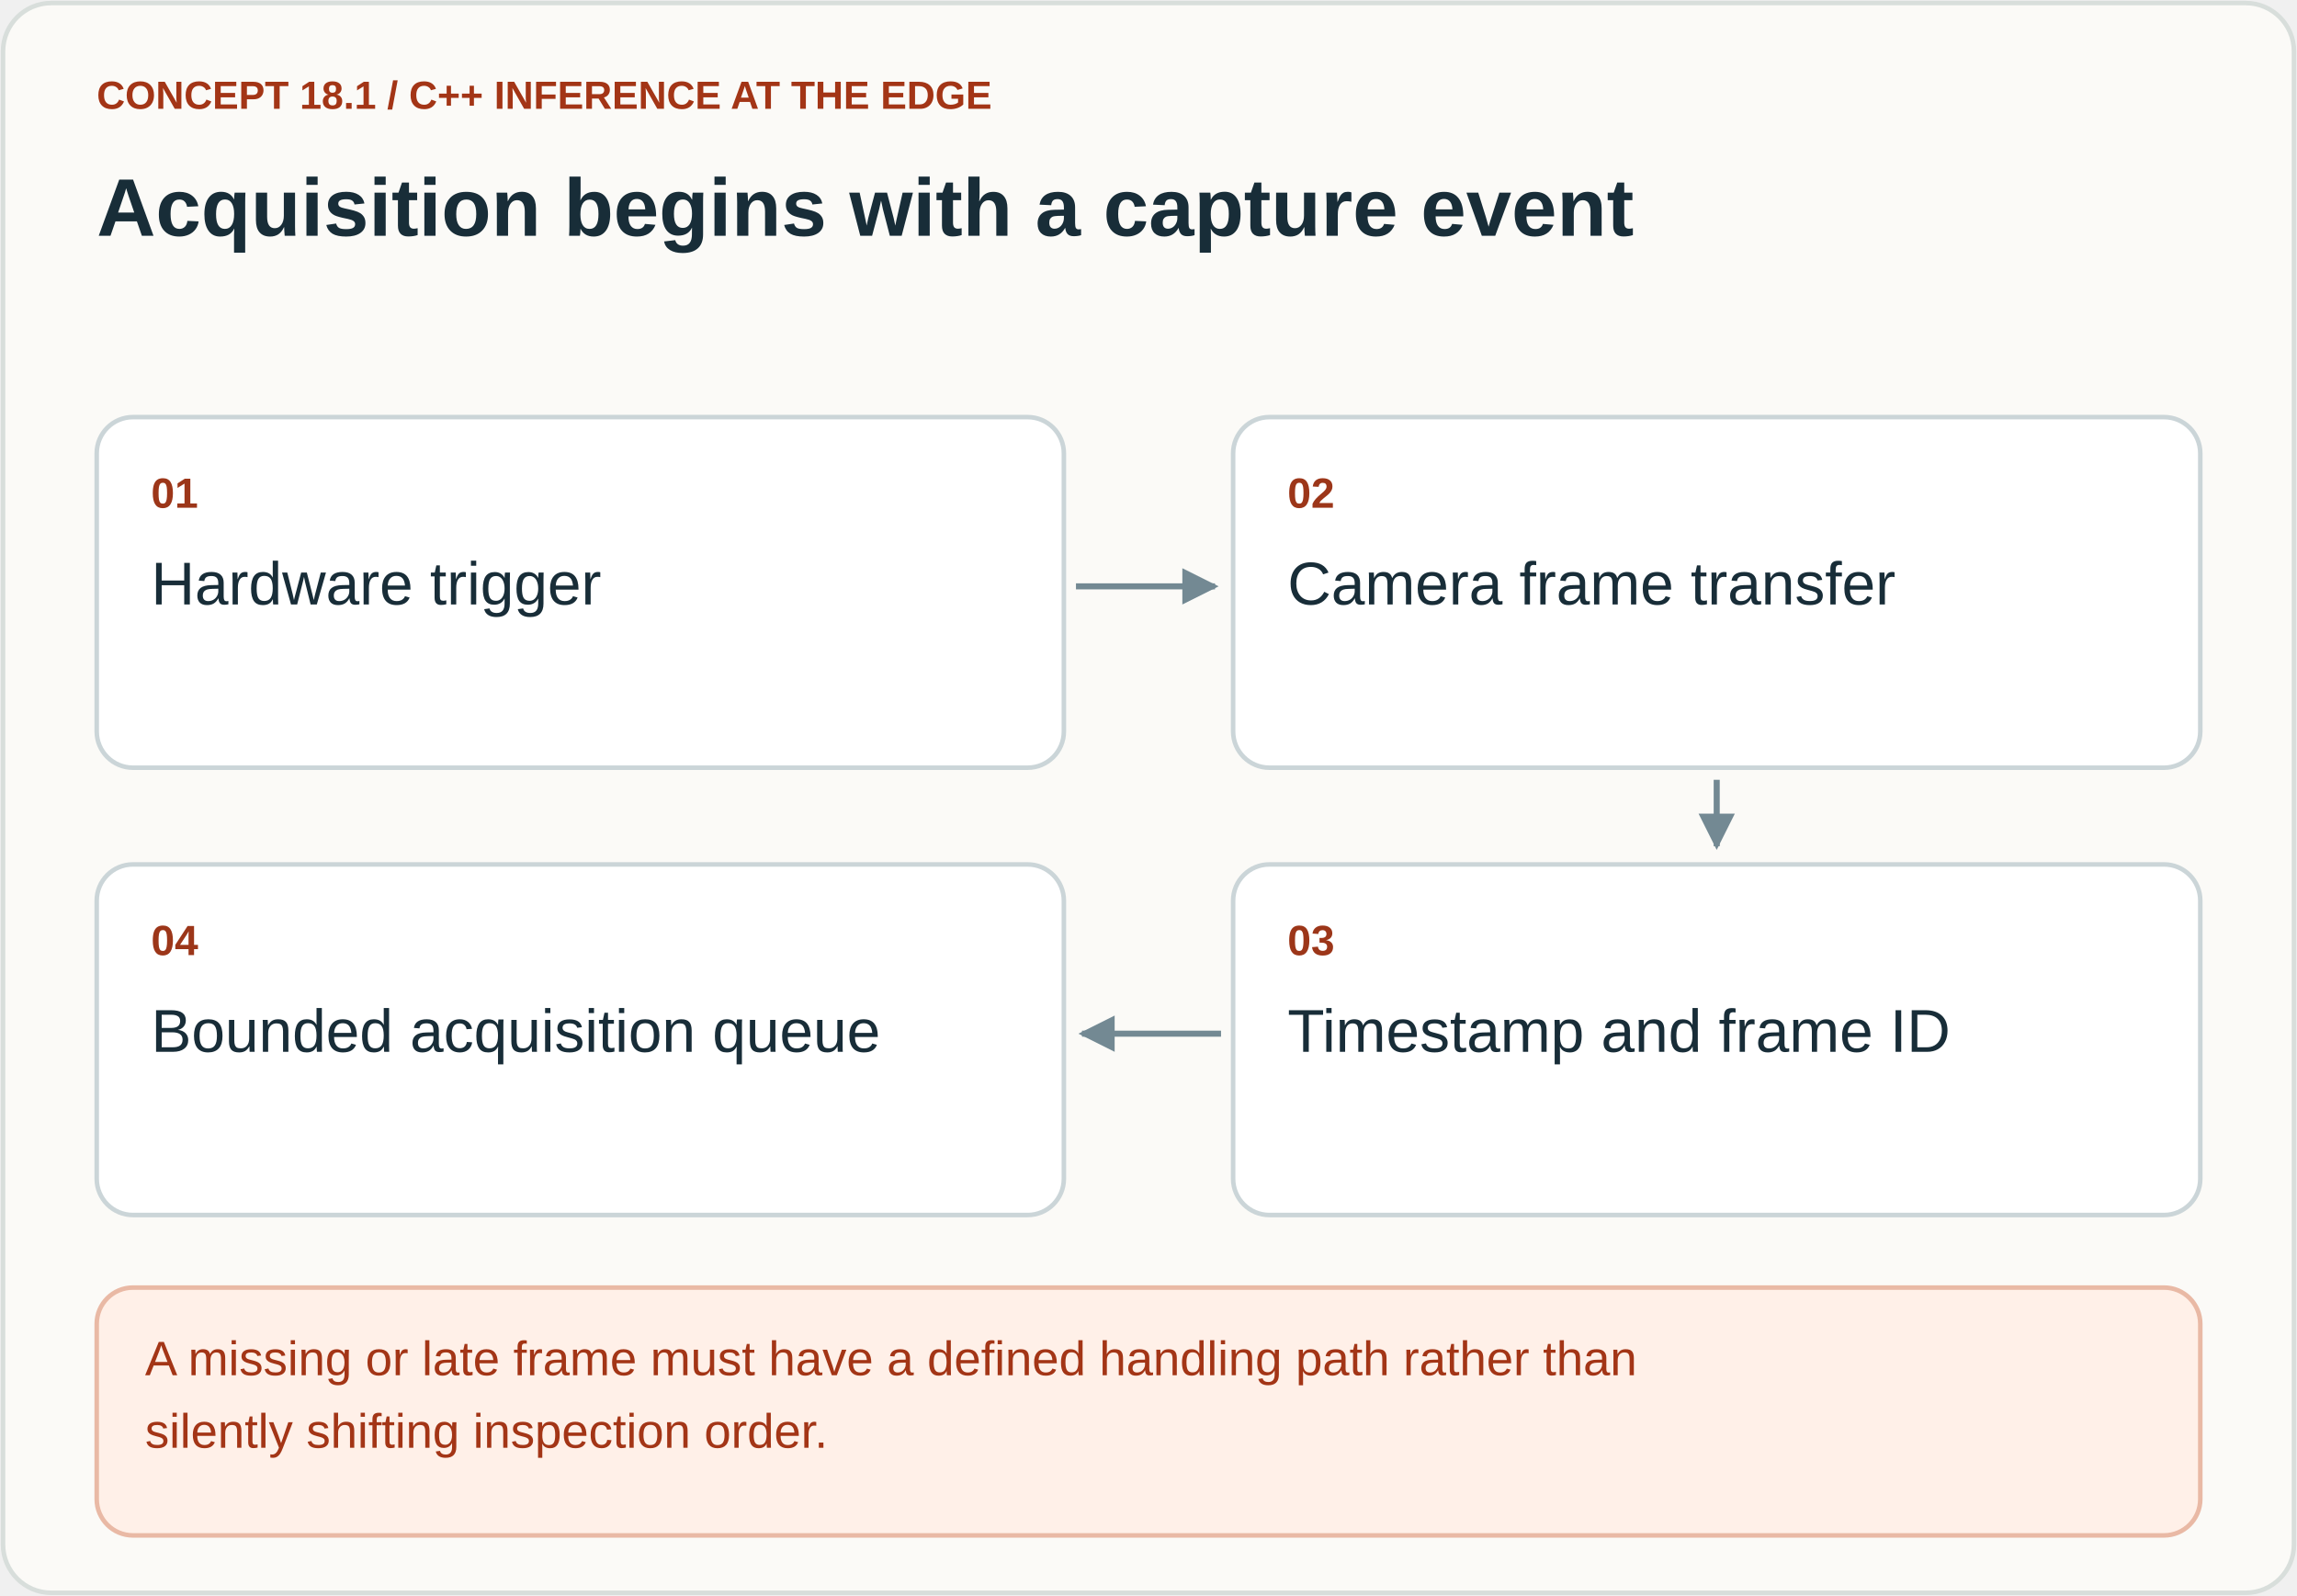
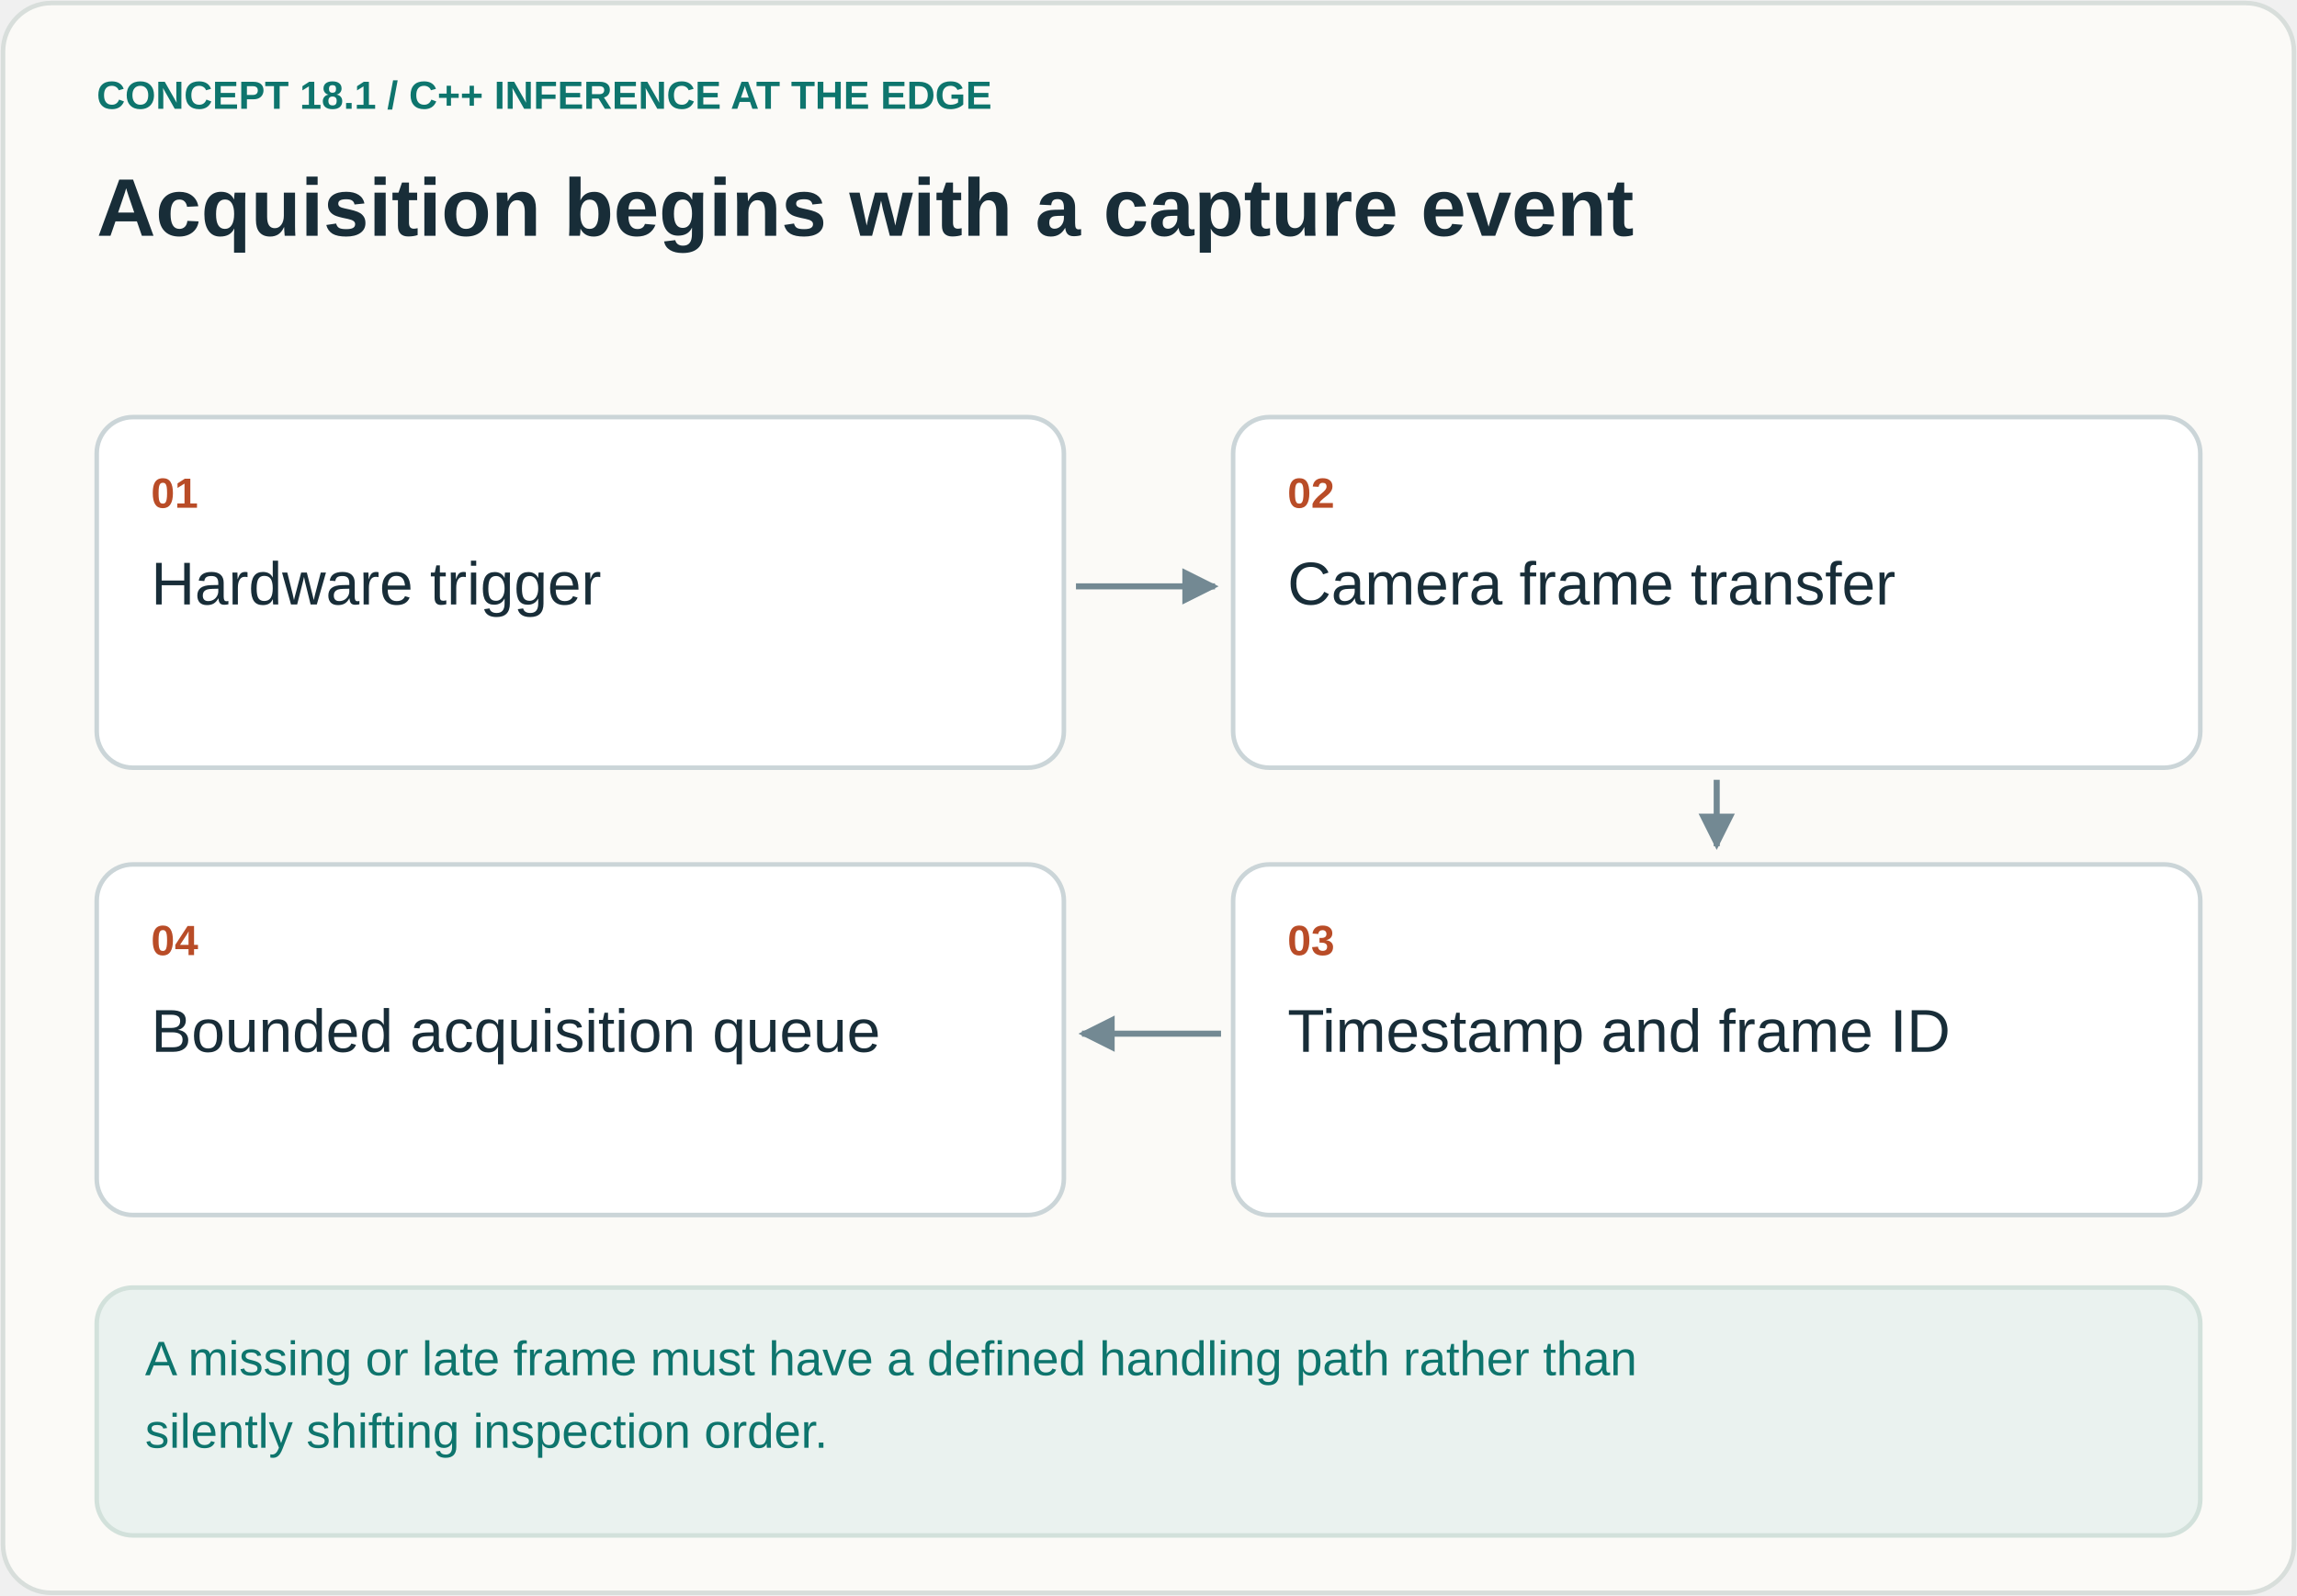
<svg xmlns="http://www.w3.org/2000/svg" width="760" height="528" viewBox="0 0 760 528" role="img" aria-labelledby="title desc">
  <defs>
    <marker id="arrow" viewBox="0 0 10 10" refX="9" refY="5" markerWidth="6" markerHeight="6" orient="auto-start-reverse">
      <path d="M0 0 L10 5 L0 10 Z" fill="#738993" />
    </marker>
  </defs>
  <g font-family="Arial, Helvetica, sans-serif">
    <rect x="1" y="1" width="758" height="526" rx="16" fill="#fbfaf7" stroke="#d8dedb" stroke-width="1.5" />
-     <text x="32" y="36" font-size="13" fill="#a33516" font-weight="700" text-anchor="start">CONCEPT 18.1  /  C++ INFERENCE AT THE EDGE</text>
+     <text x="32" y="36" font-size="13" fill="#0e756d" font-weight="700" text-anchor="start">CONCEPT 18.1  /  C++ INFERENCE AT THE EDGE</text>
    <text x="32" y="78" font-size="27" fill="#182d38" font-weight="600" text-anchor="start">Acquisition begins with a capture event</text>
    <rect x="32" y="138" width="320" height="116" rx="12" fill="#fff" stroke="#cbd5d8" stroke-width="1.5" />
-     <text x="50" y="168" font-size="14" fill="#9c3619" font-weight="700" text-anchor="start">01</text>
+     <text x="50" y="168" font-size="14" fill="#b94c27" font-weight="700" text-anchor="start">01</text>
    <text x="50" y="200" font-size="20" fill="#182d38" font-weight="500" text-anchor="start">Hardware trigger</text>
    <rect x="408" y="138" width="320" height="116" rx="12" fill="#fff" stroke="#cbd5d8" stroke-width="1.5" />
-     <text x="426" y="168" font-size="14" fill="#9c3619" font-weight="700" text-anchor="start">02</text>
+     <text x="426" y="168" font-size="14" fill="#b94c27" font-weight="700" text-anchor="start">02</text>
    <text x="426" y="200" font-size="20" fill="#182d38" font-weight="500" text-anchor="start">Camera frame transfer</text>
    <rect x="408" y="286" width="320" height="116" rx="12" fill="#fff" stroke="#cbd5d8" stroke-width="1.5" />
-     <text x="426" y="316" font-size="14" fill="#9c3619" font-weight="700" text-anchor="start">03</text>
+     <text x="426" y="316" font-size="14" fill="#b94c27" font-weight="700" text-anchor="start">03</text>
    <text x="426" y="348" font-size="20" fill="#182d38" font-weight="500" text-anchor="start">Timestamp and frame ID</text>
    <rect x="32" y="286" width="320" height="116" rx="12" fill="#fff" stroke="#cbd5d8" stroke-width="1.5" />
-     <text x="50" y="316" font-size="14" fill="#9c3619" font-weight="700" text-anchor="start">04</text>
+     <text x="50" y="316" font-size="14" fill="#b94c27" font-weight="700" text-anchor="start">04</text>
    <text x="50" y="348" font-size="20" fill="#182d38" font-weight="500" text-anchor="start">Bounded acquisition queue</text>
    <path d="M356 194 L402 194" fill="none" stroke="#738993" stroke-width="2" marker-end="url(#arrow)" />
    <path d="M568 258 L568 280" fill="none" stroke="#738993" stroke-width="2" marker-end="url(#arrow)" />
    <path d="M404 342 L358 342" fill="none" stroke="#738993" stroke-width="2" marker-end="url(#arrow)" />
-     <rect x="32" y="426" width="696" height="82" rx="12" fill="#fff0e8" stroke="#e9b9a5" stroke-width="1.5" />
-     <text x="48" y="455" font-size="16" fill="#a33516" font-weight="400" text-anchor="start">A missing or late frame must have a defined handling path rather than</text>
-     <text x="48" y="479" font-size="16" fill="#a33516" font-weight="400" text-anchor="start">silently shifting inspection order.</text>
+     <rect x="32" y="426" width="696" height="82" rx="12" fill="#eaf2ef" stroke="#d2e1db" stroke-width="1.5" />
+     <text x="48" y="455" font-size="16" fill="#0e756d" font-weight="400" text-anchor="start">A missing or late frame must have a defined handling path rather than</text>
+     <text x="48" y="479" font-size="16" fill="#0e756d" font-weight="400" text-anchor="start">silently shifting inspection order.</text>
  </g>
</svg>
